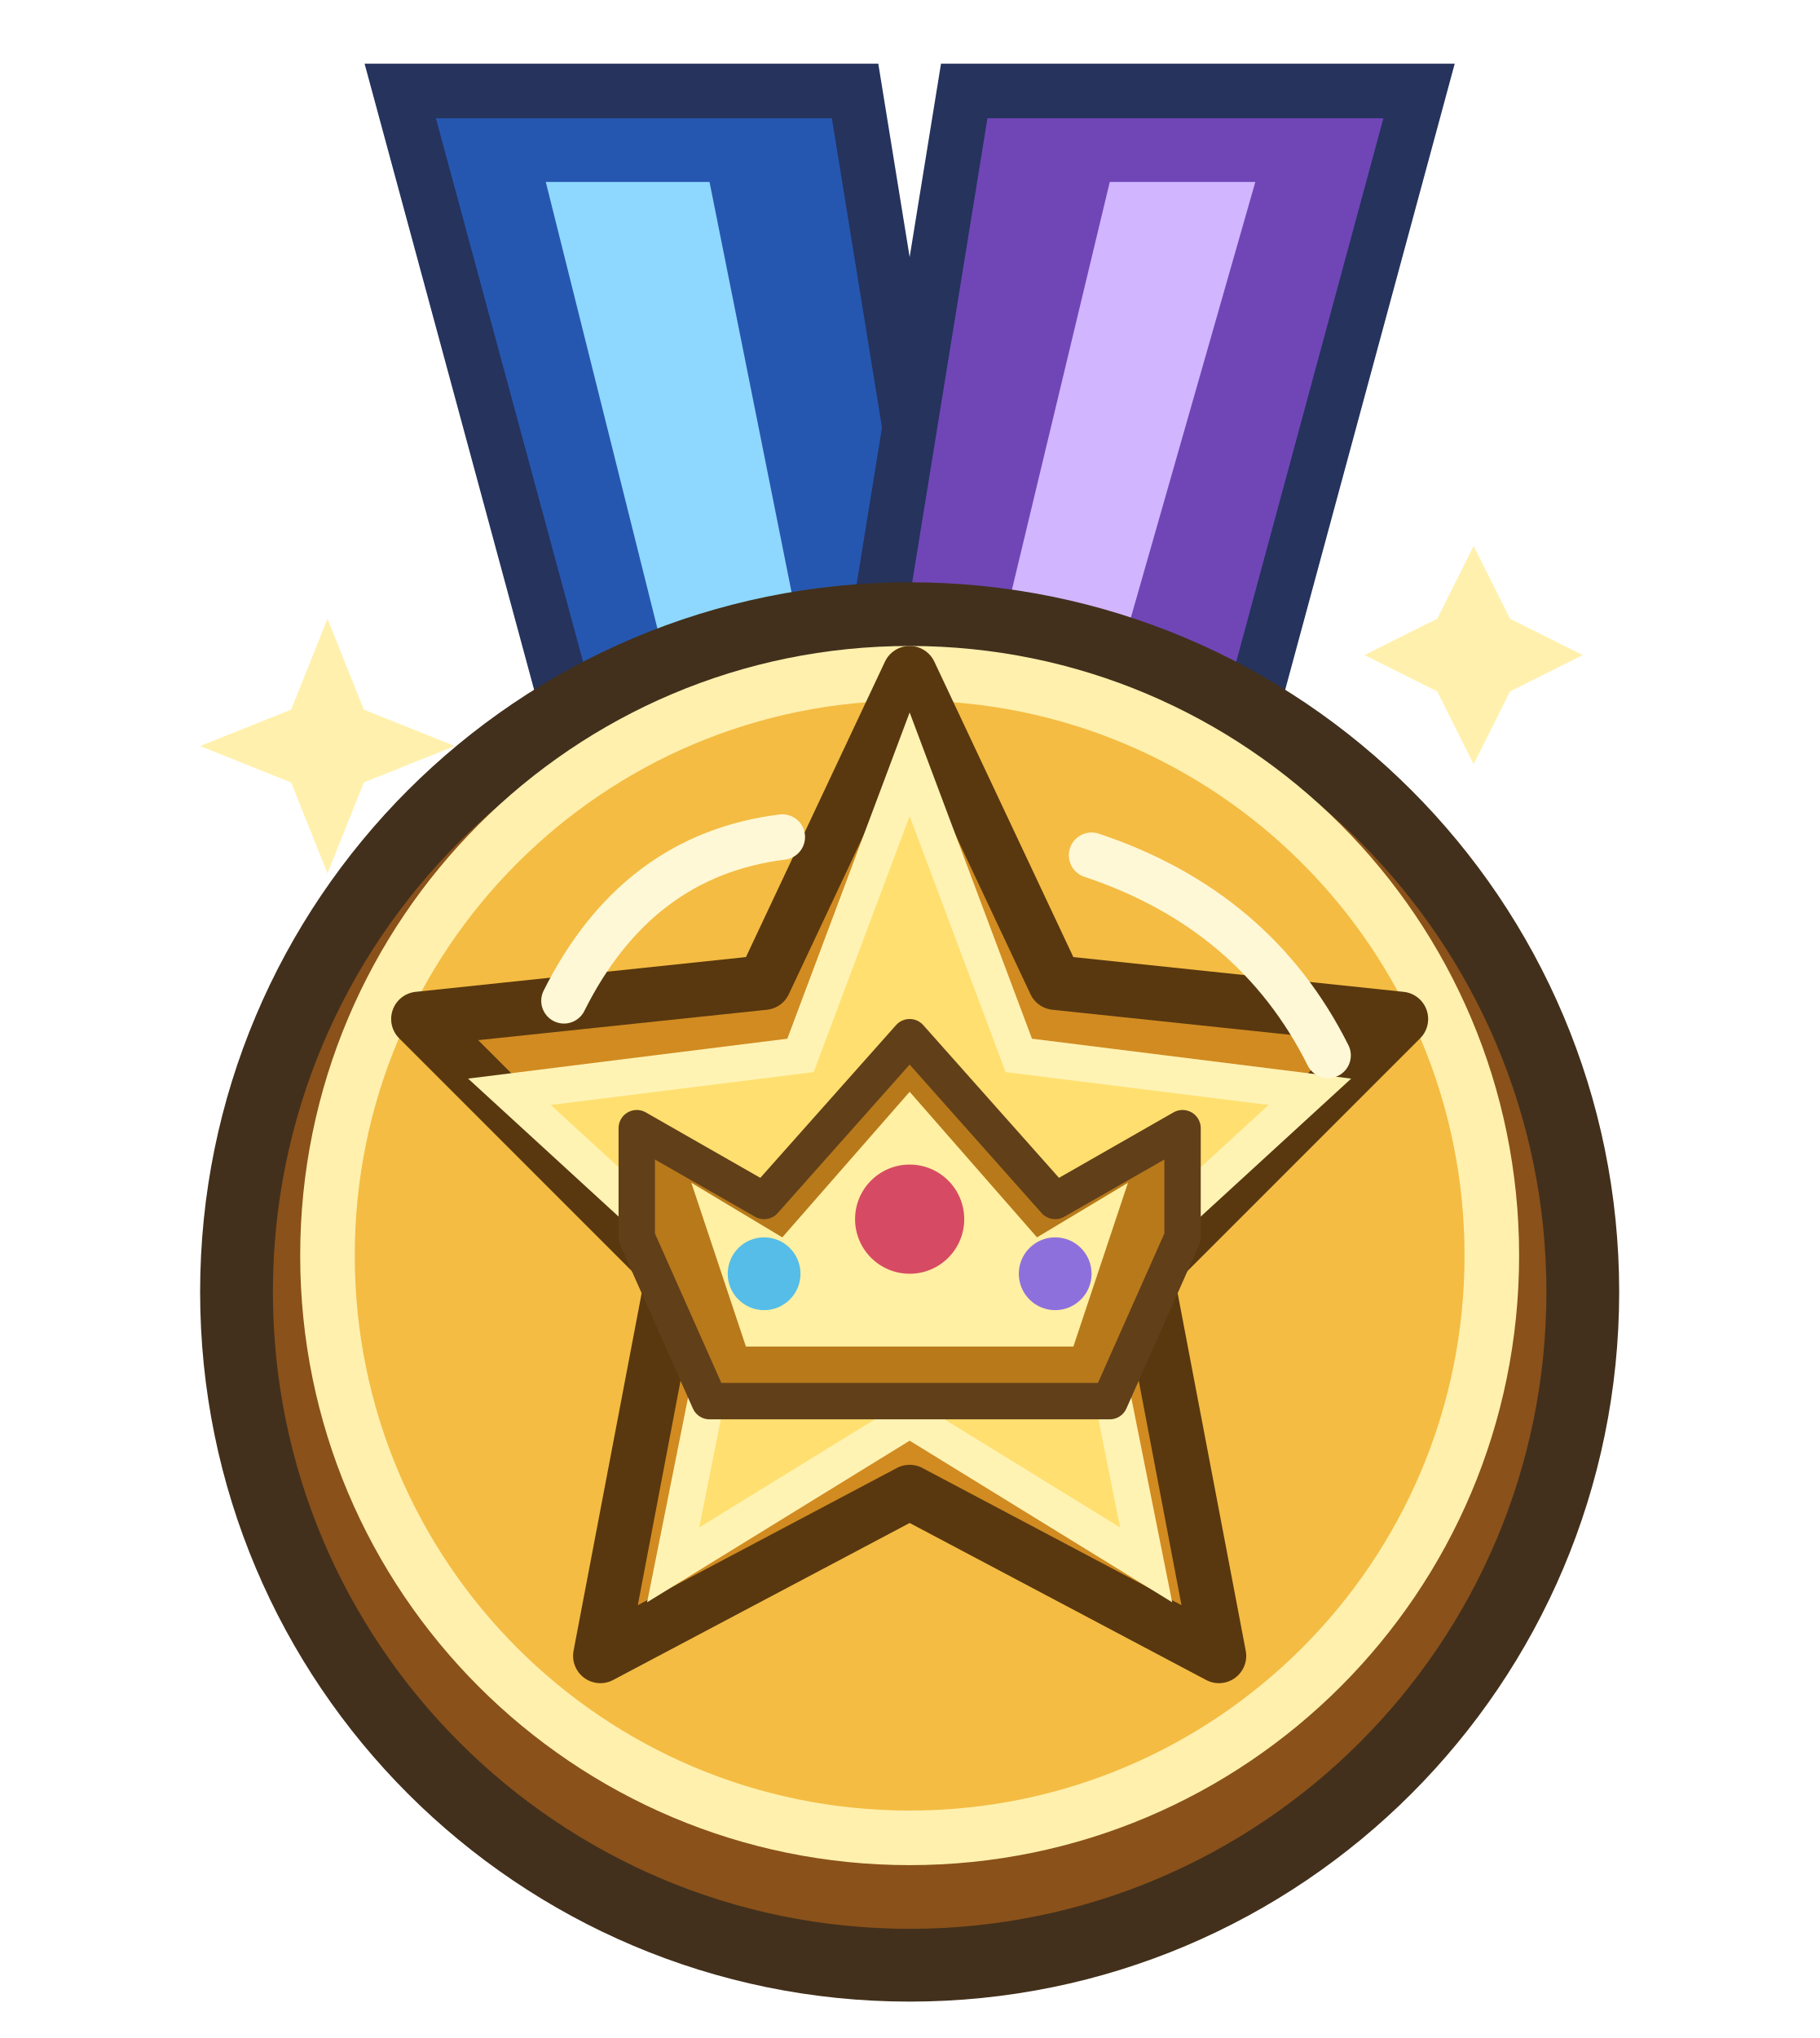
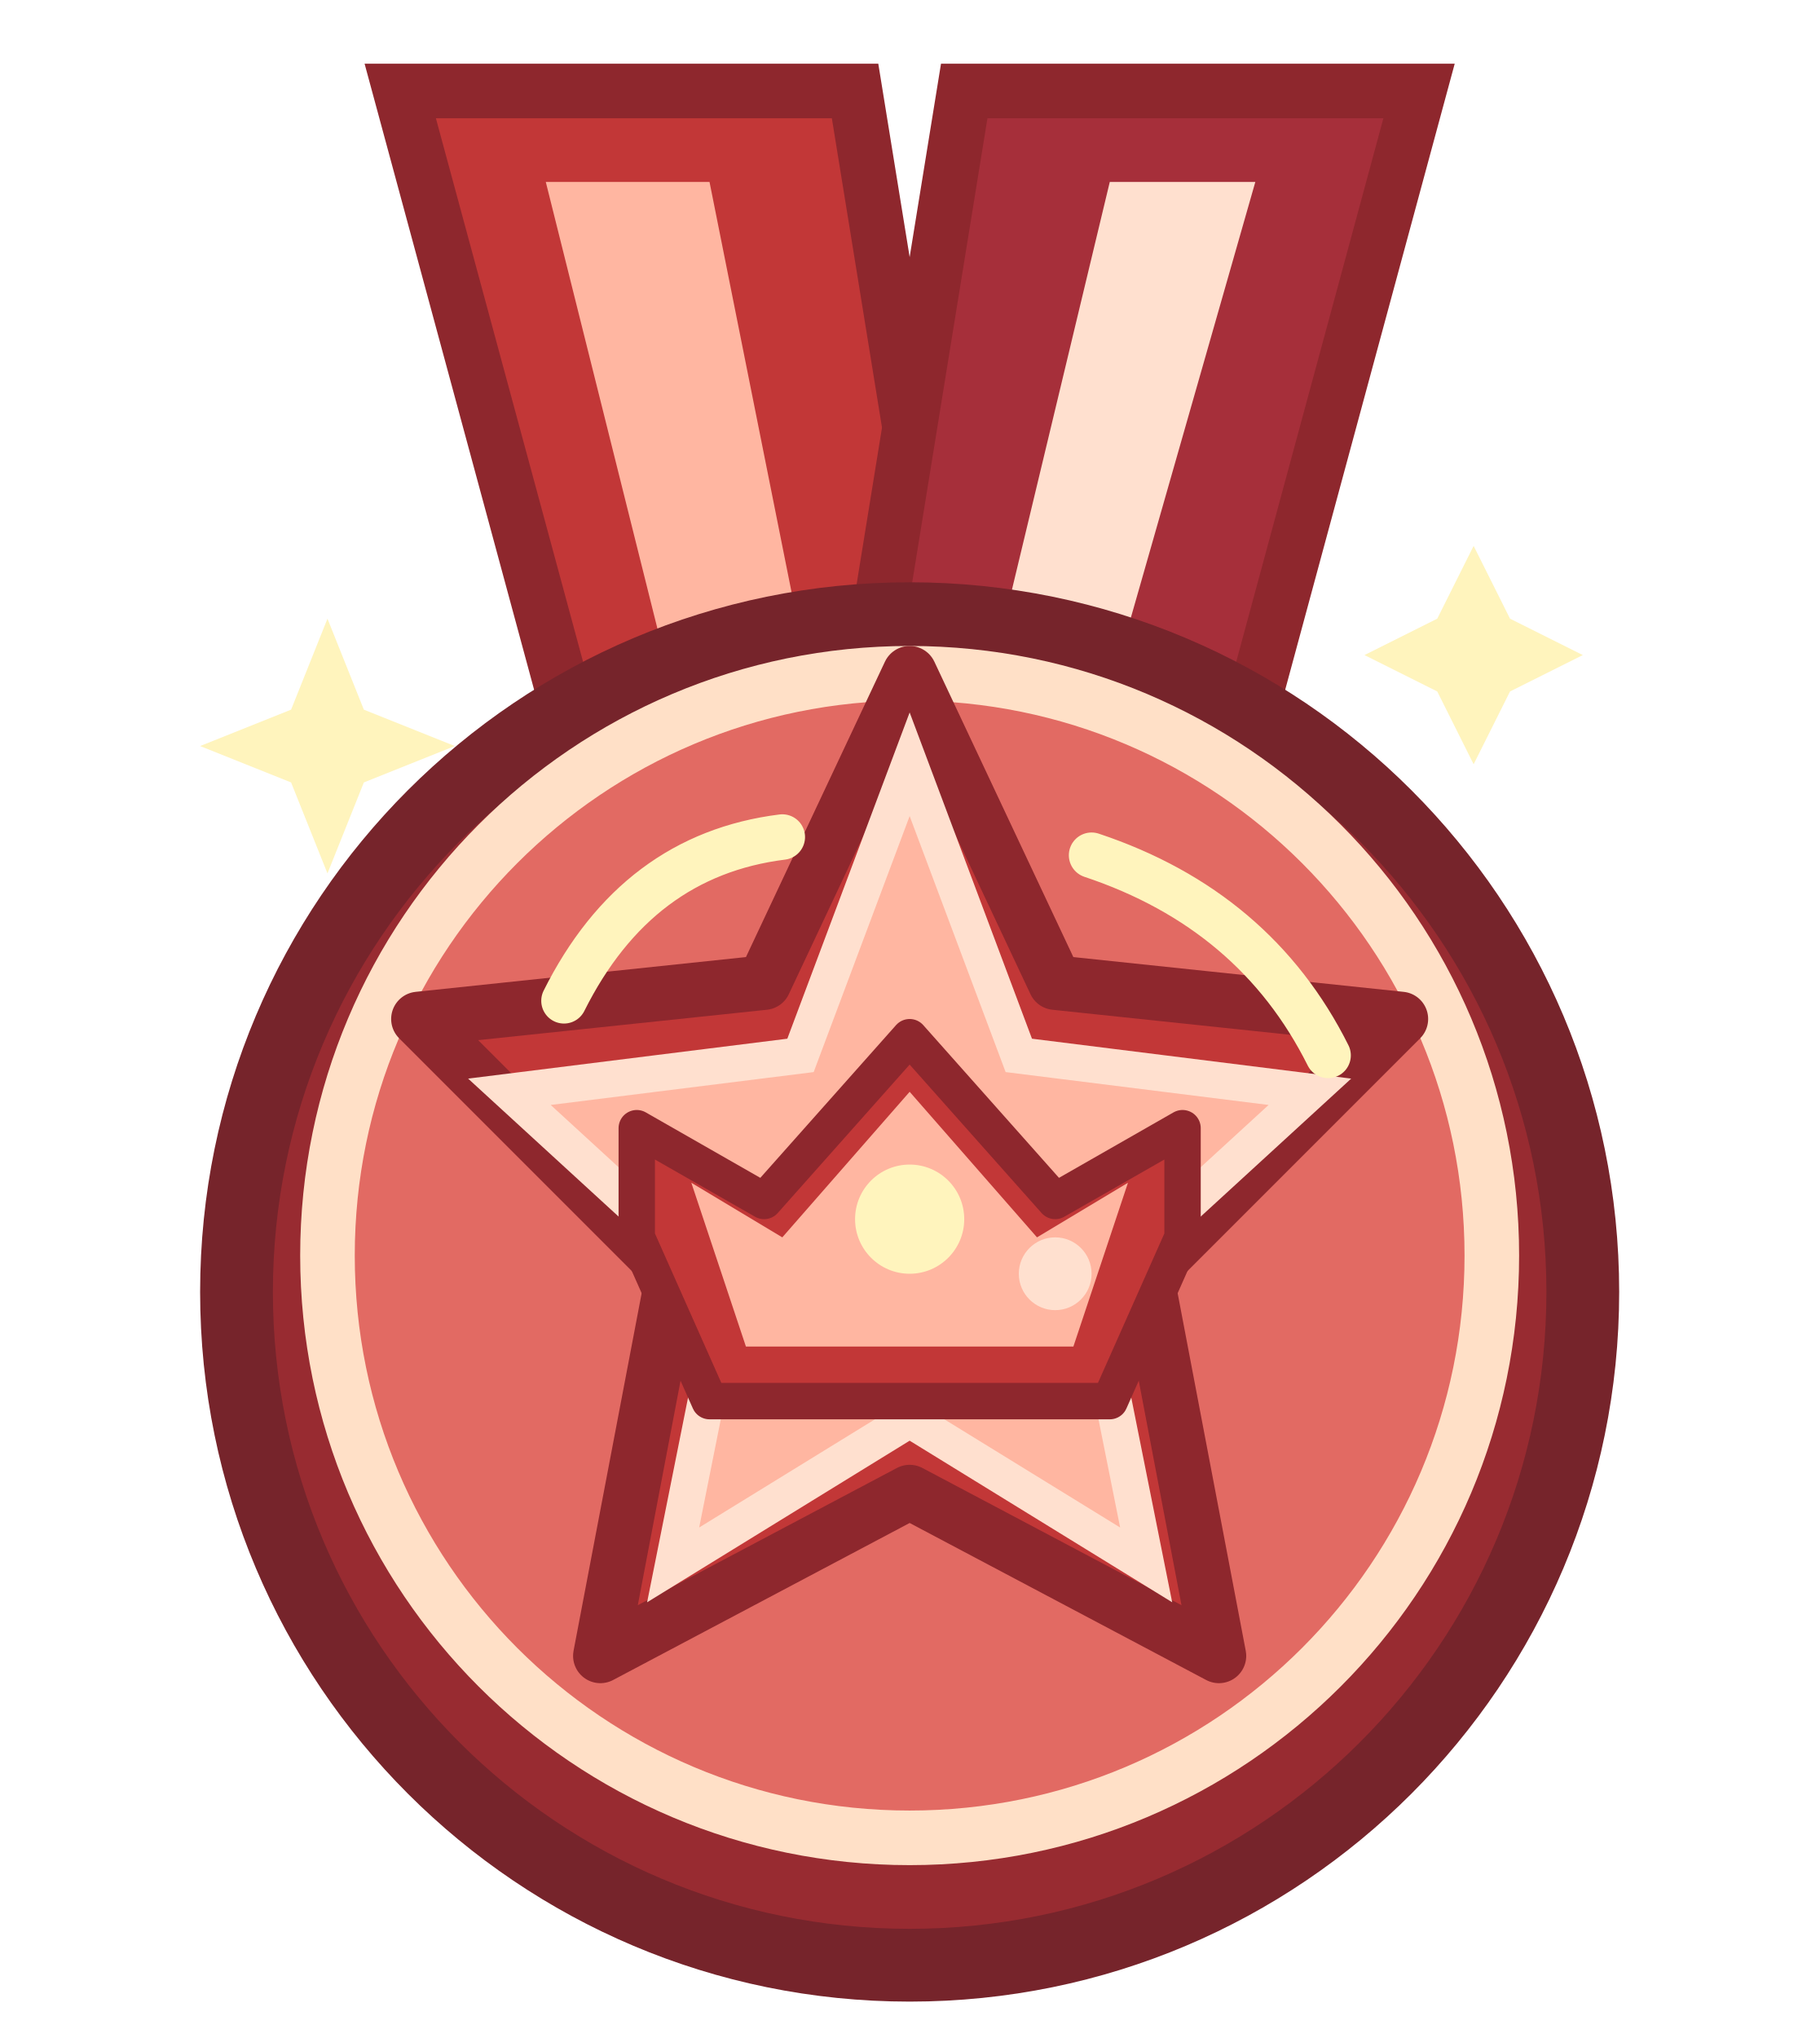
<svg xmlns="http://www.w3.org/2000/svg" viewBox="0 0 100 112" role="img" aria-label="Grandmaster medal">
-   <path d="M22 5H47L53 42 35 53Z" fill="#2657b0" stroke="#25335d" stroke-width="3" />
-   <path d="M53 5H78L65 53 47 42Z" fill="#7046b7" stroke="#25335d" stroke-width="3" />
-   <path d="M30 10H39L44 35 37 38Z" fill="#8ed8ff" />
-   <path d="M61 10H69L61 38 55 35Z" fill="#d1b5ff" />
-   <circle cx="50" cy="71" r="37" fill="#8a511a" stroke="#42301c" stroke-width="4" />
-   <circle cx="50" cy="69" r="32" fill="#f4bc43" stroke="#fff0ad" stroke-width="3" />
-   <path d="M50 37 58 54 77 56 63 70 67 91 50 82 33 91 37 70 23 56 42 54Z" fill="#d18b21" stroke="#59380f" stroke-width="3" stroke-linejoin="round" />
-   <path d="M50 42 56 58 72 60 60 71 63 86 50 78 37 86 40 71 28 60 44 58Z" fill="#ffdf70" stroke="#fff3b4" stroke-width="2" />
-   <path d="M35 68V62L42 66 50 57 58 66 65 62V68L61 77H39Z" fill="#b8791a" stroke="#613f19" stroke-width="2" stroke-linejoin="round" />
-   <path d="M38 65 43 68 50 60 57 68 62 65 59 74H41Z" fill="#fff0a3" />
-   <circle cx="50" cy="67" r="3" fill="#d64b63" />
-   <circle cx="42" cy="70" r="2" fill="#55bde7" />
-   <circle cx="58" cy="70" r="2" fill="#8e70dd" />
-   <path d="M31 55Q35 47 43 46M60 47Q69 50 73 58" stroke="#fff8d6" stroke-width="2.5" fill="none" stroke-linecap="round" />
-   <path d="M18 34 20 39 25 41 20 43 18 48 16 43 11 41 16 39Z" fill="#fff1ad" />
-   <path d="M81 30 83 34 87 36 83 38 81 42 79 38 75 36 79 34Z" fill="#fff1ad" />
+   <path d="M22 5H47L53 42 35 53Z" fill="#c23737" stroke="#8e272d" stroke-width="3" />
+   <path d="M53 5H78L65 53 47 42Z" fill="#a62f3a" stroke="#8e272d" stroke-width="3" />
+   <path d="M30 10H39L44 35 37 38Z" fill="#ffb6a1" />
+   <path d="M61 10H69L61 38 55 35Z" fill="#ffe0cf" />
+   <circle cx="50" cy="71" r="37" fill="#982b31" stroke="#76242b" stroke-width="4" />
+   <circle cx="50" cy="69" r="32" fill="#e26a63" stroke="#ffe0c7" stroke-width="3" />
+   <path d="M50 37 58 54 77 56 63 70 67 91 50 82 33 91 37 70 23 56 42 54Z" fill="#c23737" stroke="#8e272d" stroke-width="3" stroke-linejoin="round" />
+   <path d="M50 42 56 58 72 60 60 71 63 86 50 78 37 86 40 71 28 60 44 58Z" fill="#ffb6a1" stroke="#ffe0cf" stroke-width="2" />
+   <path d="M35 68V62L42 66 50 57 58 66 65 62V68L61 77H39Z" fill="#c23737" stroke="#8e272d" stroke-width="2" stroke-linejoin="round" />
+   <path d="M38 65 43 68 50 60 57 68 62 65 59 74H41Z" fill="#ffb6a1" />
+   <circle cx="50" cy="67" r="3" fill="#fff4bd" />
+   <circle cx="42" cy="70" r="2" fill="#ffb6a1" />
+   <circle cx="58" cy="70" r="2" fill="#ffe0cf" />
+   <path d="M31 55Q35 47 43 46M60 47Q69 50 73 58" stroke="#fff4bd" stroke-width="2.5" fill="none" stroke-linecap="round" />
+   <path d="M18 34 20 39 25 41 20 43 18 48 16 43 11 41 16 39Z" fill="#fff4bd" />
+   <path d="M81 30 83 34 87 36 83 38 81 42 79 38 75 36 79 34Z" fill="#fff4bd" />
</svg>
